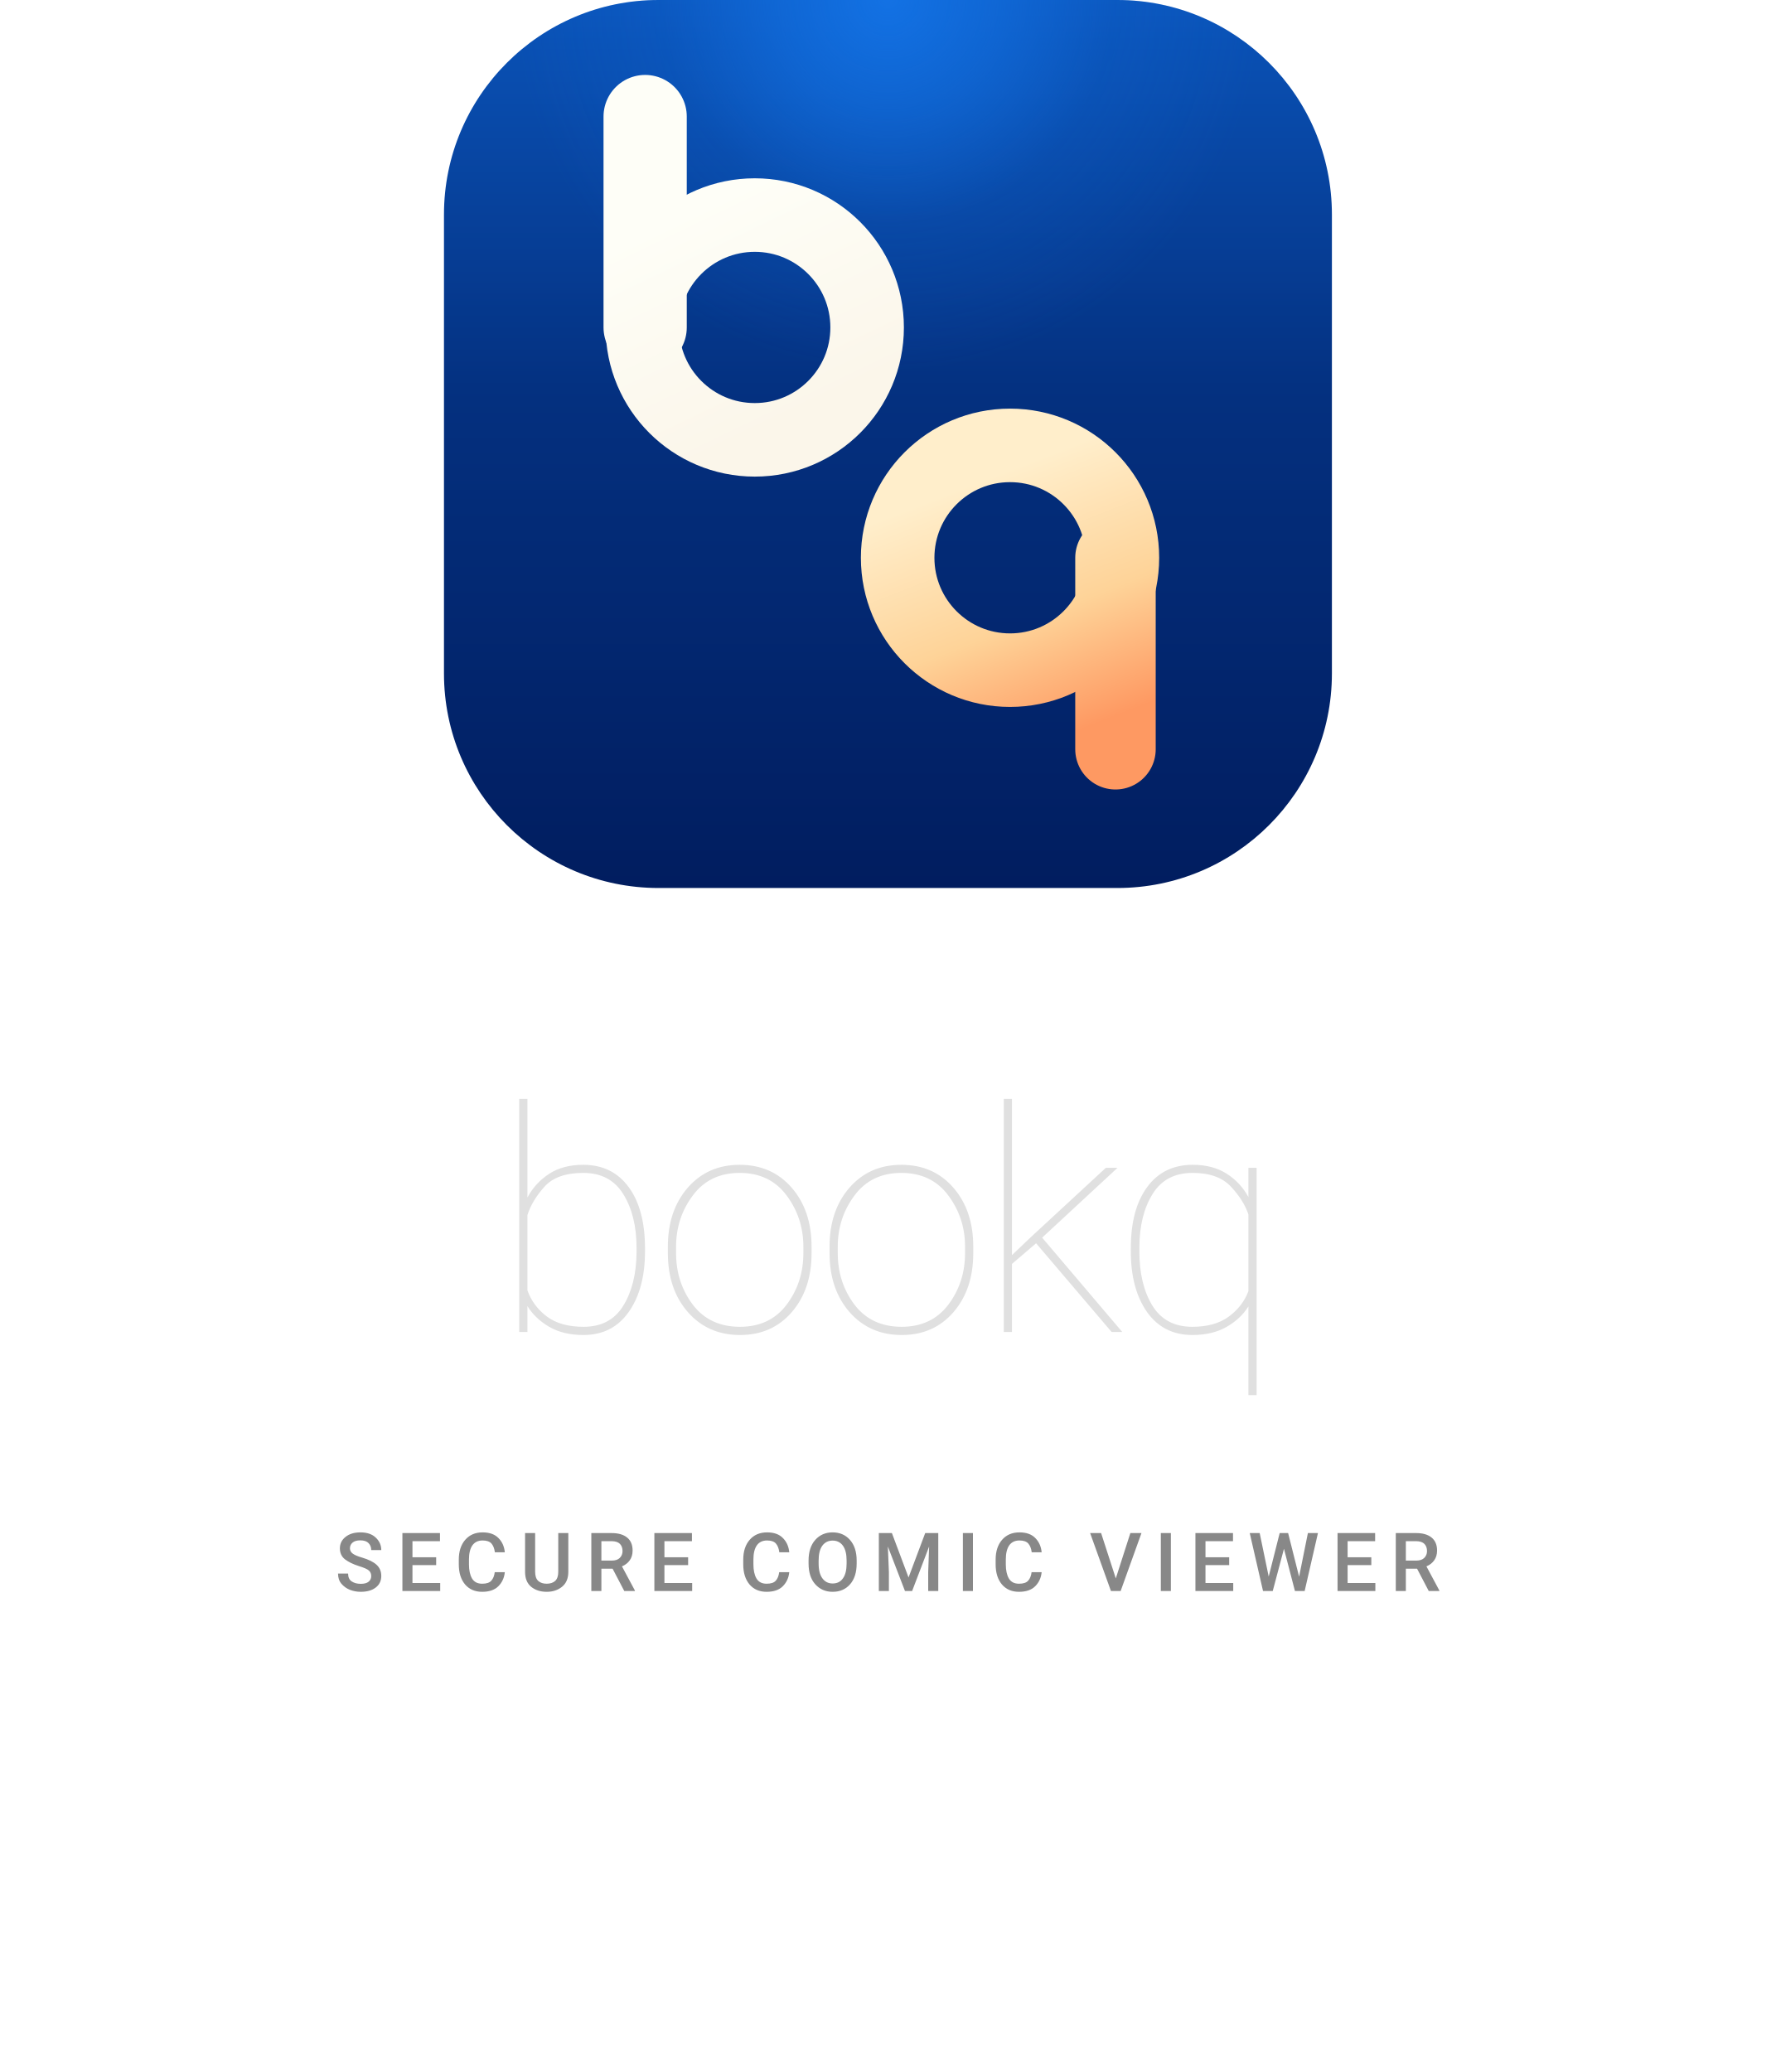
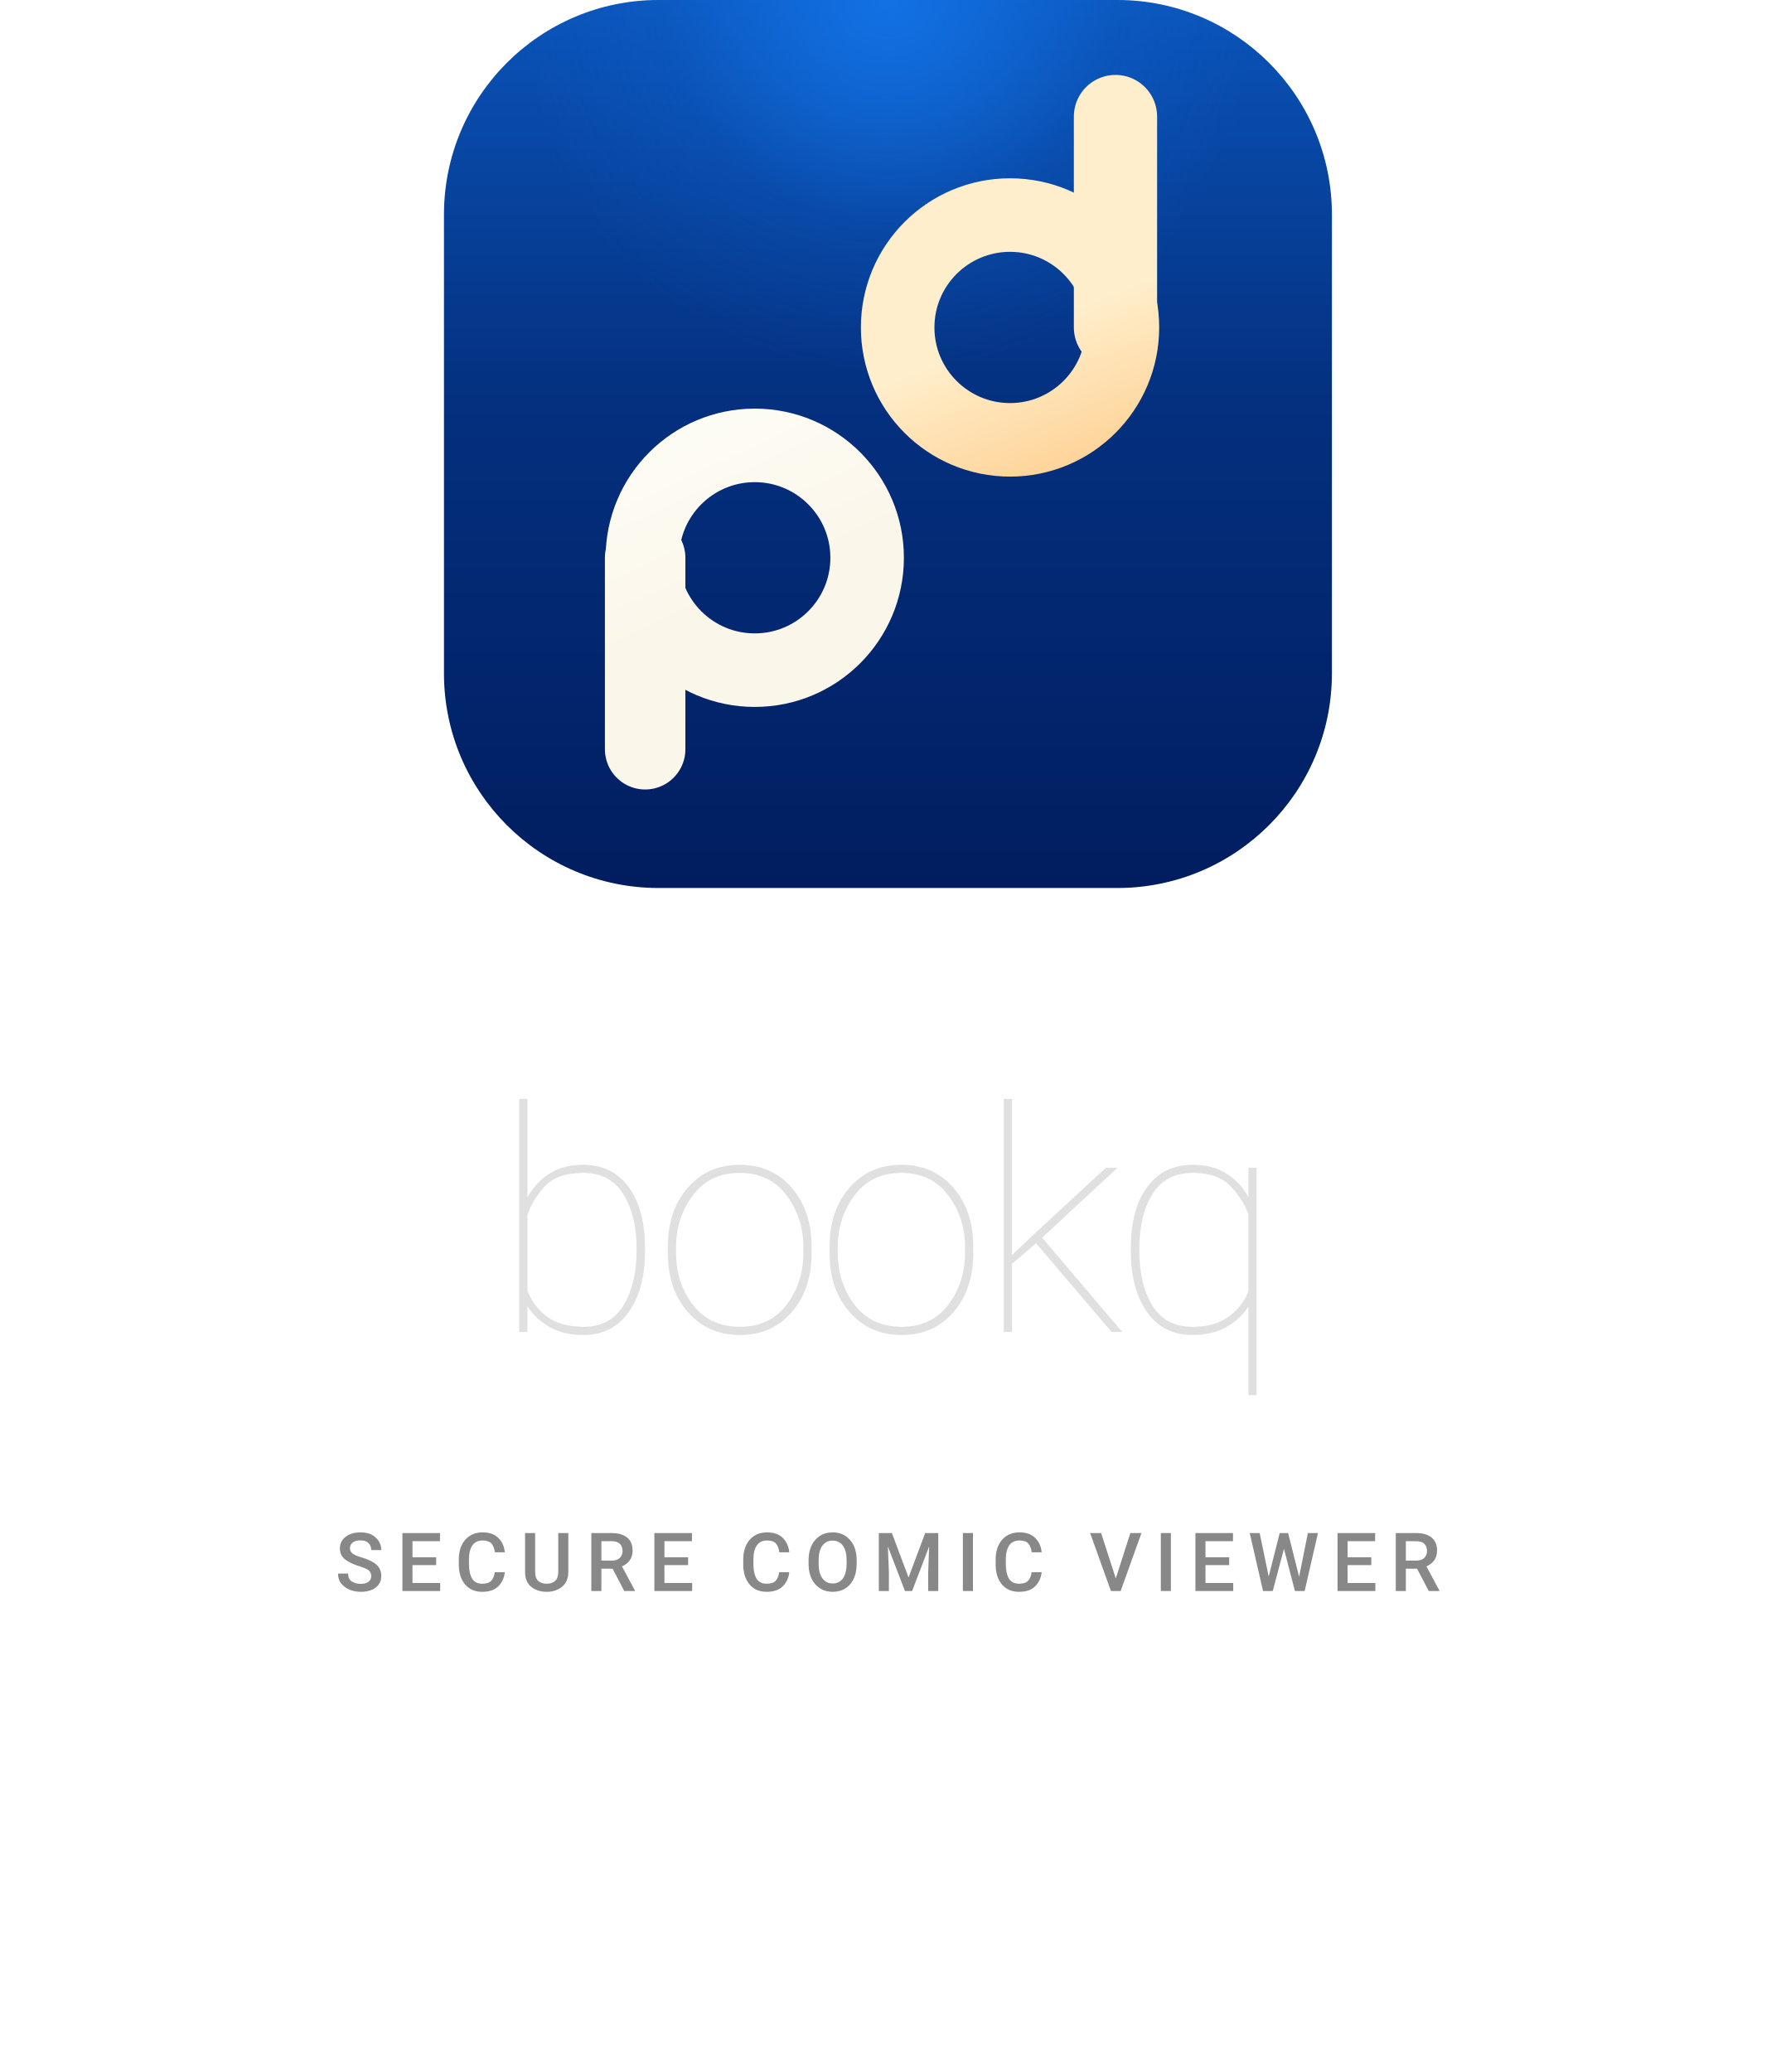
<svg xmlns="http://www.w3.org/2000/svg" viewBox="0 0 240 280">
  <defs>
    <linearGradient id="bg" x1="0" y1="0" x2="0" y2="1">
      <stop offset="0" stop-color="#0A54BA" />
      <stop offset="0.45" stop-color="#04307F" />
      <stop offset="1" stop-color="#011D5F" />
    </linearGradient>
    <radialGradient id="glow" cx="0.5" cy="0" r="0.42">
      <stop offset="0" stop-color="#1373E6" stop-opacity="0.95" />
      <stop offset="0.3" stop-color="#1373E6" stop-opacity="0.6" />
      <stop offset="0.6" stop-color="#1373E6" stop-opacity="0.18" />
      <stop offset="1" stop-color="#1373E6" stop-opacity="0" />
    </radialGradient>
-     <linearGradient id="inkB" gradientUnits="userSpaceOnUse" x1="8" y1="8" x2="11.6" y2="15.5">
+     <linearGradient id="inkB" gradientUnits="userSpaceOnUse" x1="20.2" y1="8" x2="23.7" y2="15.5">
      <stop offset="0" stop-color="#FEFEF7" />
      <stop offset="1" stop-color="#FBF6EA" />
    </linearGradient>
-     <linearGradient id="inkQ" gradientUnits="userSpaceOnUse" x1="20.2" y1="17" x2="23.7" y2="26">
+     <linearGradient id="inkQ" gradientUnits="userSpaceOnUse" x1="8" y1="17" x2="11.6" y2="26">
      <stop offset="0" stop-color="#FFEECB" />
      <stop offset="0.55" stop-color="#FED398" />
      <stop offset="1" stop-color="#FE9962" />
    </linearGradient>
  </defs>
  <rect x="60" width="120" height="120" rx="29" fill="url(#bg)" />
  <rect x="60" width="120" height="120" rx="29" fill="url(#glow)" />
  <g transform="translate(60,0) scale(3.75)" fill="none" stroke-linecap="round">
-     <circle cx="11.2" cy="11.8" r="4.05" stroke="url(#inkB)" stroke-width="2.65" />
-     <line x1="7.25" y1="4.2" x2="7.25" y2="11.8" stroke="url(#inkB)" stroke-width="3.0" />
-     <circle cx="20.4" cy="20.1" r="4.05" stroke="url(#inkQ)" stroke-width="2.65" />
-     <line x1="24.2" y1="20.1" x2="24.2" y2="27.0" stroke="url(#inkQ)" stroke-width="2.9" />
+     <circle cx="20.4" cy="11.8" r="4.05" stroke="url(#inkQ)" stroke-width="2.65" />
+     <line x1="24.2" y1="4.2" x2="24.2" y2="11.8" stroke="url(#inkQ)" stroke-width="3.0" />
+     <circle cx="11.2" cy="20.1" r="4.05" stroke="url(#inkB)" stroke-width="2.65" />
+     <line x1="7.25" y1="20.1" x2="7.25" y2="27.0" stroke="url(#inkB)" stroke-width="2.9" />
  </g>
  <text x="120" y="180" font-family="-apple-system, BlinkMacSystemFont, 'Segoe UI', Roboto, sans-serif" font-size="42" font-weight="200" fill="#e0e0e0" text-anchor="middle" letter-spacing="-0.03em">bookq</text>
  <text x="120" y="215" font-family="-apple-system, BlinkMacSystemFont, 'Segoe UI', Roboto, sans-serif" font-size="11" font-weight="500" fill="#888" text-anchor="middle" letter-spacing="0.15em">SECURE COMIC VIEWER</text>
</svg>
